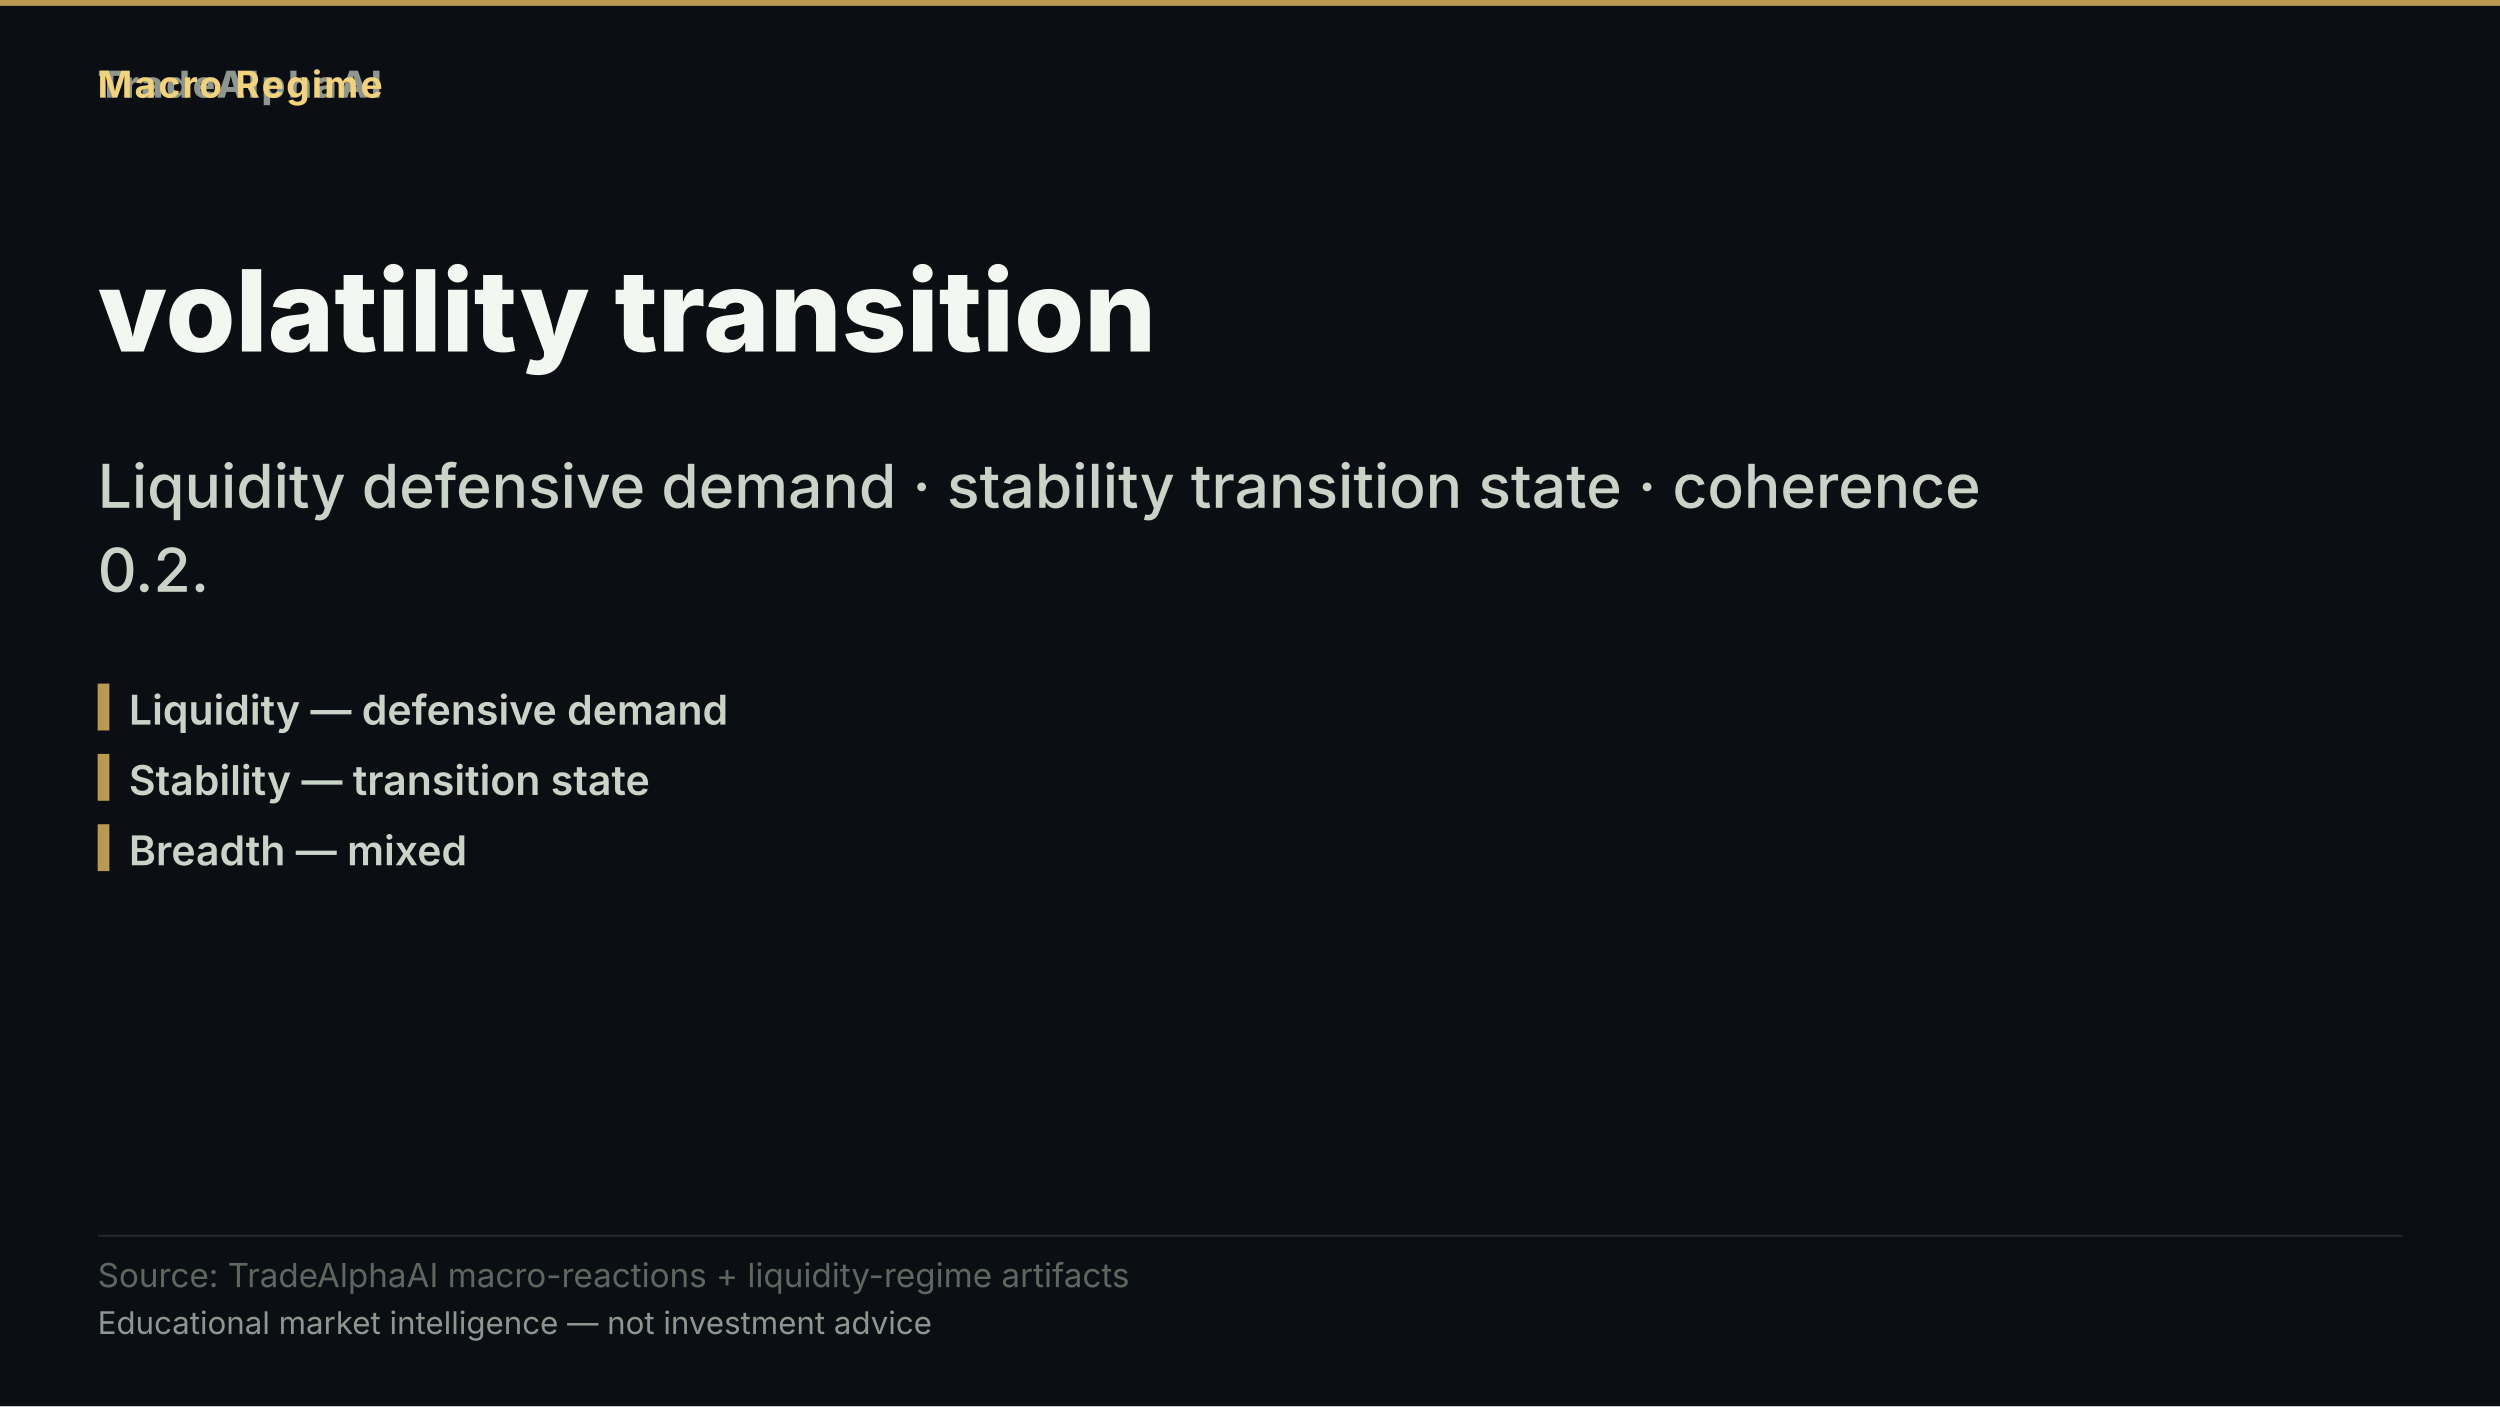
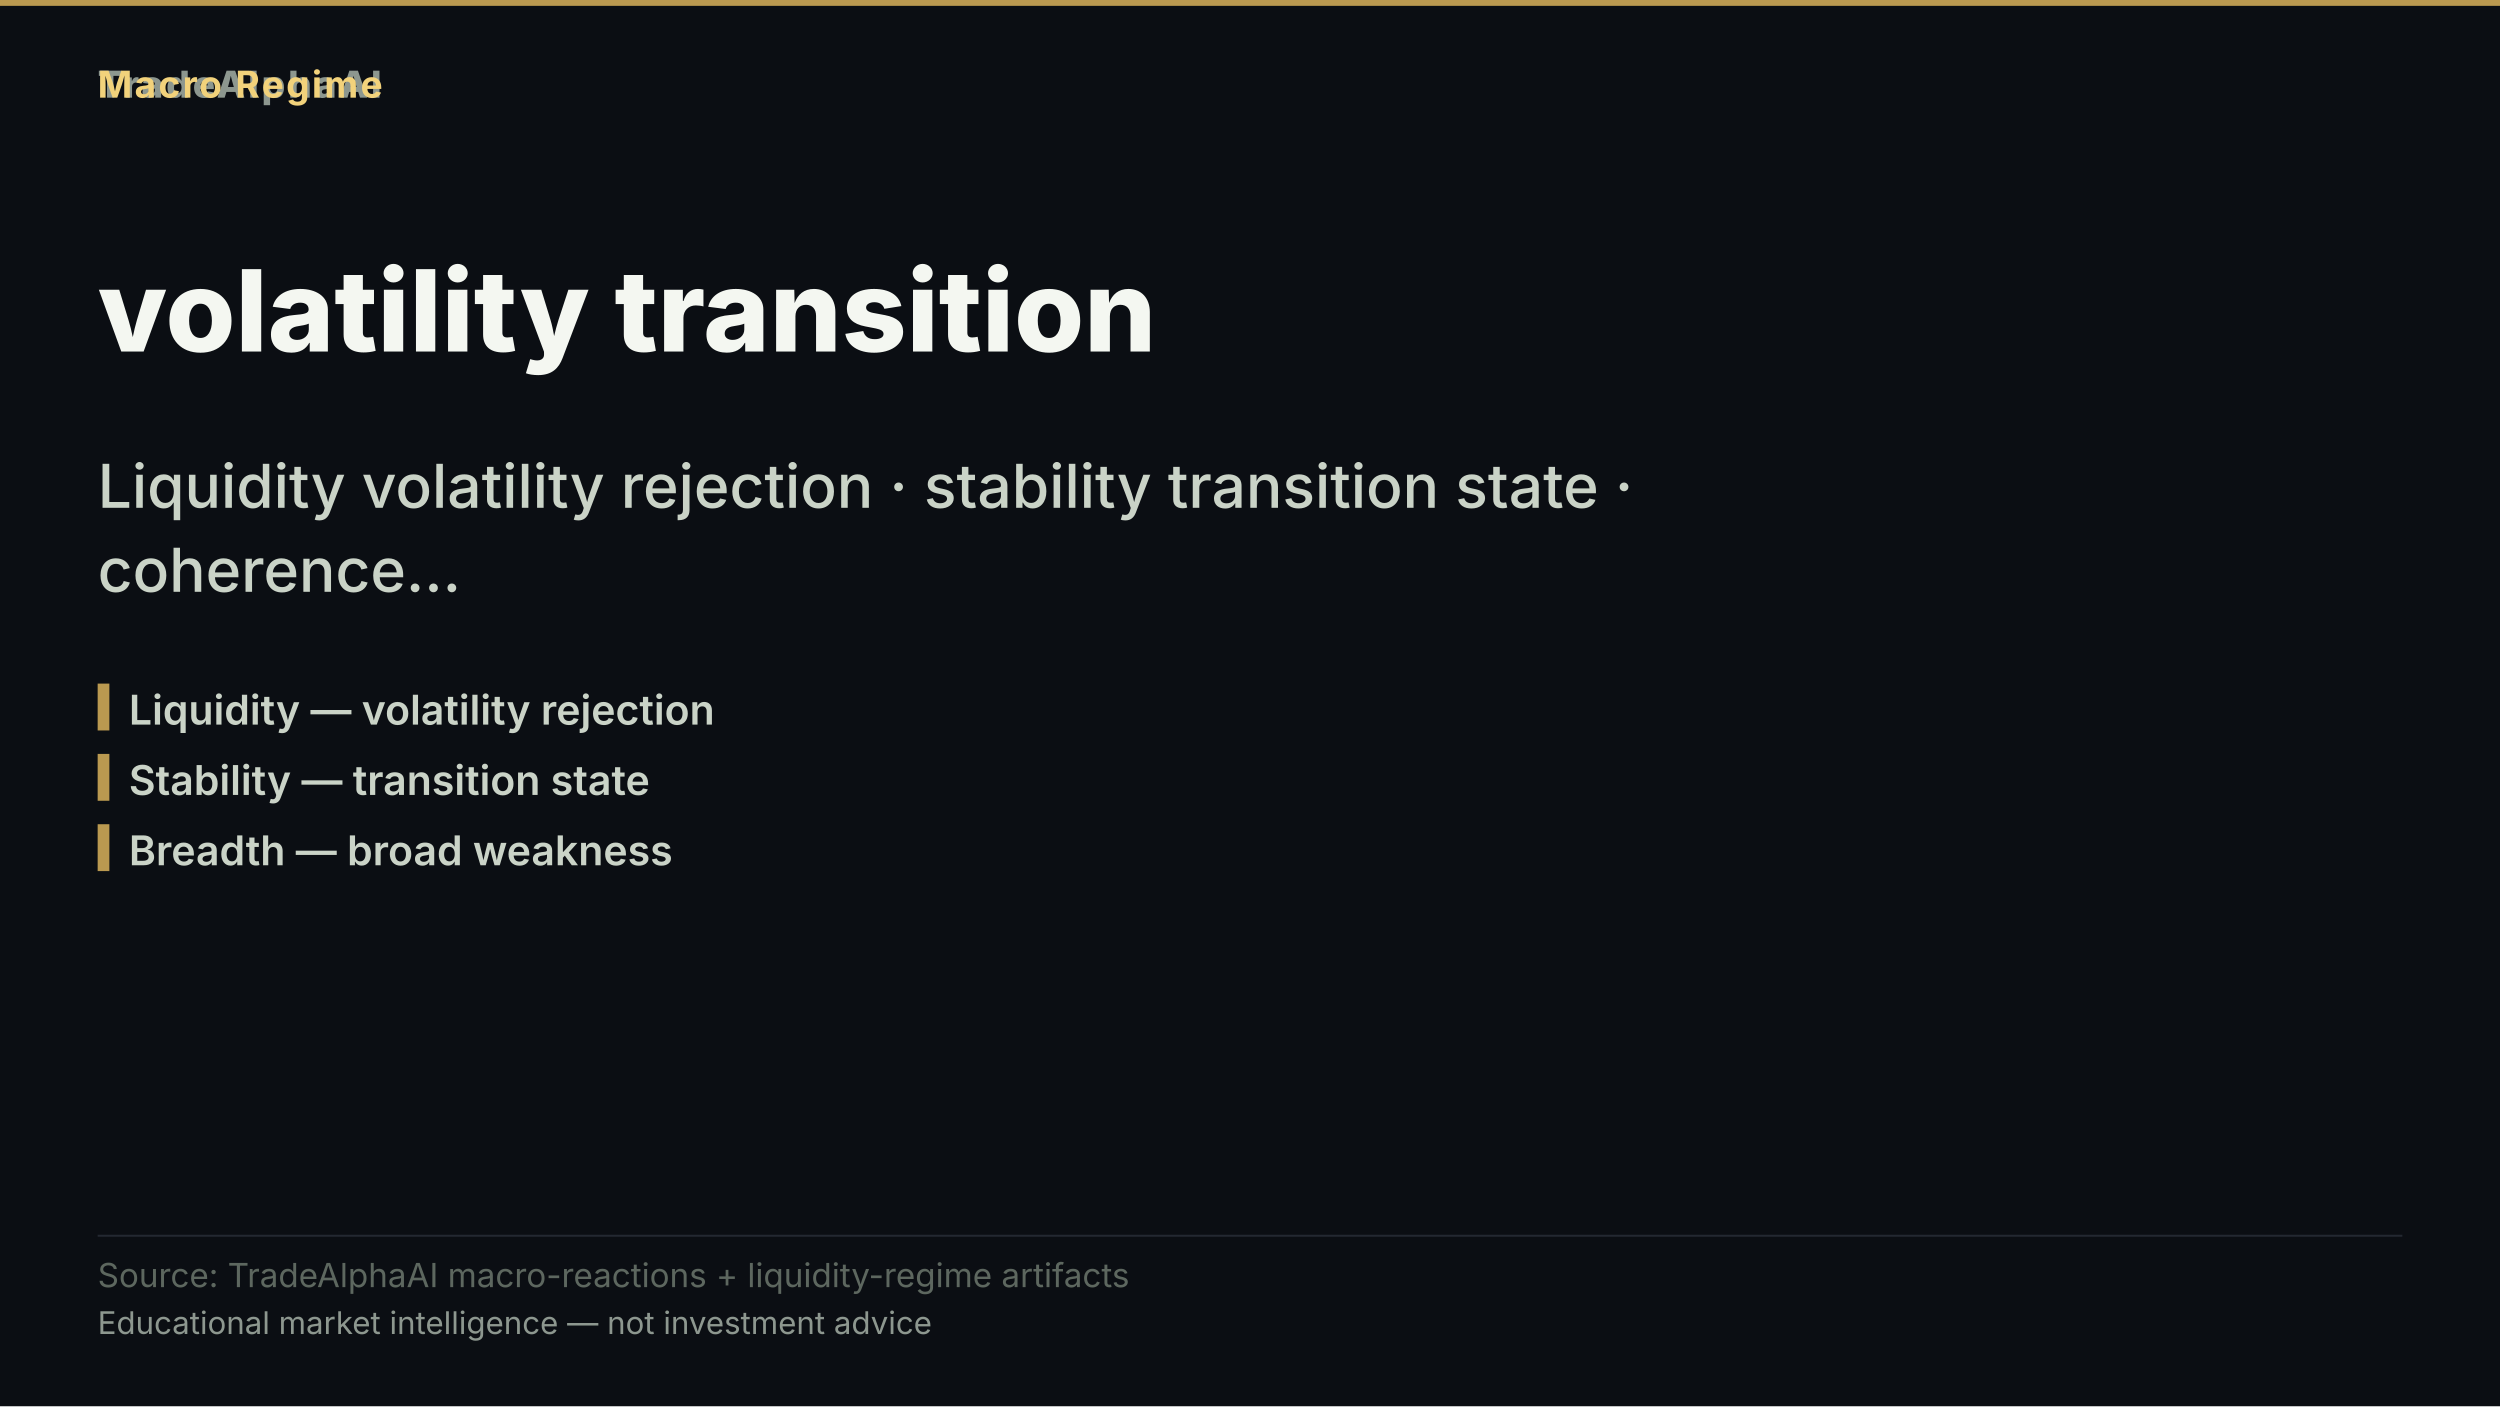
<svg xmlns="http://www.w3.org/2000/svg" width="1280" height="720" viewBox="0 0 1280 720" role="img" aria-label="volatility transition">
  <rect width="1280" height="720" fill="#0b0e13" />
  <rect x="0" y="0" width="1280" height="3" fill="#d8b15a" opacity="0.85" />
  <text x="50" y="50" font-family="'Inter','Segoe UI','Helvetica Neue',Arial,sans-serif" font-size="19" font-weight="800" letter-spacing="1.5" fill="#8d978f" text-anchor="start">TradeAlphaAI</text>
  <text x="50" y="50" font-family="'Inter','Segoe UI','Helvetica Neue',Arial,sans-serif" font-size="19" font-weight="700" letter-spacing="1.2" fill="#f2d27b" text-anchor="start">Macro Regime</text>
  <text x="50" y="180" font-family="'Inter','Segoe UI','Helvetica Neue',Arial,sans-serif" font-size="58" font-weight="800" fill="#f4f7f1" text-anchor="start">volatility transition</text>
-   <text x="50" y="260" font-family="'Inter','Segoe UI','Helvetica Neue',Arial,sans-serif" font-size="31" font-weight="500" fill="#cad3c7" text-anchor="start">Liquidity defensive demand · stability transition state · coherence</text>
-   <text x="50" y="303" font-family="'Inter','Segoe UI','Helvetica Neue',Arial,sans-serif" font-size="31" font-weight="500" fill="#cad3c7" text-anchor="start">0.2.</text>
+   <text x="50" y="260" font-family="'Inter','Segoe UI','Helvetica Neue',Arial,sans-serif" font-size="31" font-weight="500" fill="#cad3c7" text-anchor="start">Liquidity volatility rejection · stability transition state ·</text>
+   <text x="50" y="303" font-family="'Inter','Segoe UI','Helvetica Neue',Arial,sans-serif" font-size="31" font-weight="500" fill="#cad3c7" text-anchor="start">coherence…</text>
  <rect x="50" y="350" width="6" height="24" fill="#d8b15a" opacity="0.85" />
-   <text x="66" y="371" font-family="'Inter','Segoe UI','Helvetica Neue',Arial,sans-serif" font-size="21" font-weight="600" fill="#cad3c7" text-anchor="start">Liquidity — defensive demand</text>
+   <text x="66" y="371" font-family="'Inter','Segoe UI','Helvetica Neue',Arial,sans-serif" font-size="21" font-weight="600" fill="#cad3c7" text-anchor="start">Liquidity — volatility rejection</text>
  <rect x="50" y="386" width="6" height="24" fill="#d8b15a" opacity="0.85" />
  <text x="66" y="407" font-family="'Inter','Segoe UI','Helvetica Neue',Arial,sans-serif" font-size="21" font-weight="600" fill="#cad3c7" text-anchor="start">Stability — transition state</text>
  <rect x="50" y="422" width="6" height="24" fill="#d8b15a" opacity="0.85" />
-   <text x="66" y="443" font-family="'Inter','Segoe UI','Helvetica Neue',Arial,sans-serif" font-size="21" font-weight="600" fill="#cad3c7" text-anchor="start">Breadth — mixed</text>
+   <text x="66" y="443" font-family="'Inter','Segoe UI','Helvetica Neue',Arial,sans-serif" font-size="21" font-weight="600" fill="#cad3c7" text-anchor="start">Breadth — broad weakness</text>
  <rect x="50" y="632.2" width="1180" height="1" fill="rgba(148,163,184,0.18)" />
  <text x="50" y="659" font-family="'Inter','Segoe UI','Helvetica Neue',Arial,sans-serif" font-size="17" fill="#5d675f" text-anchor="start">Source: TradeAlphaAI macro-reactions + liquidity-regime artifacts</text>
  <text x="50" y="683" font-family="'Inter','Segoe UI','Helvetica Neue',Arial,sans-serif" font-size="16" fill="#8d978f" text-anchor="start">Educational market intelligence — not investment advice</text>
</svg>
